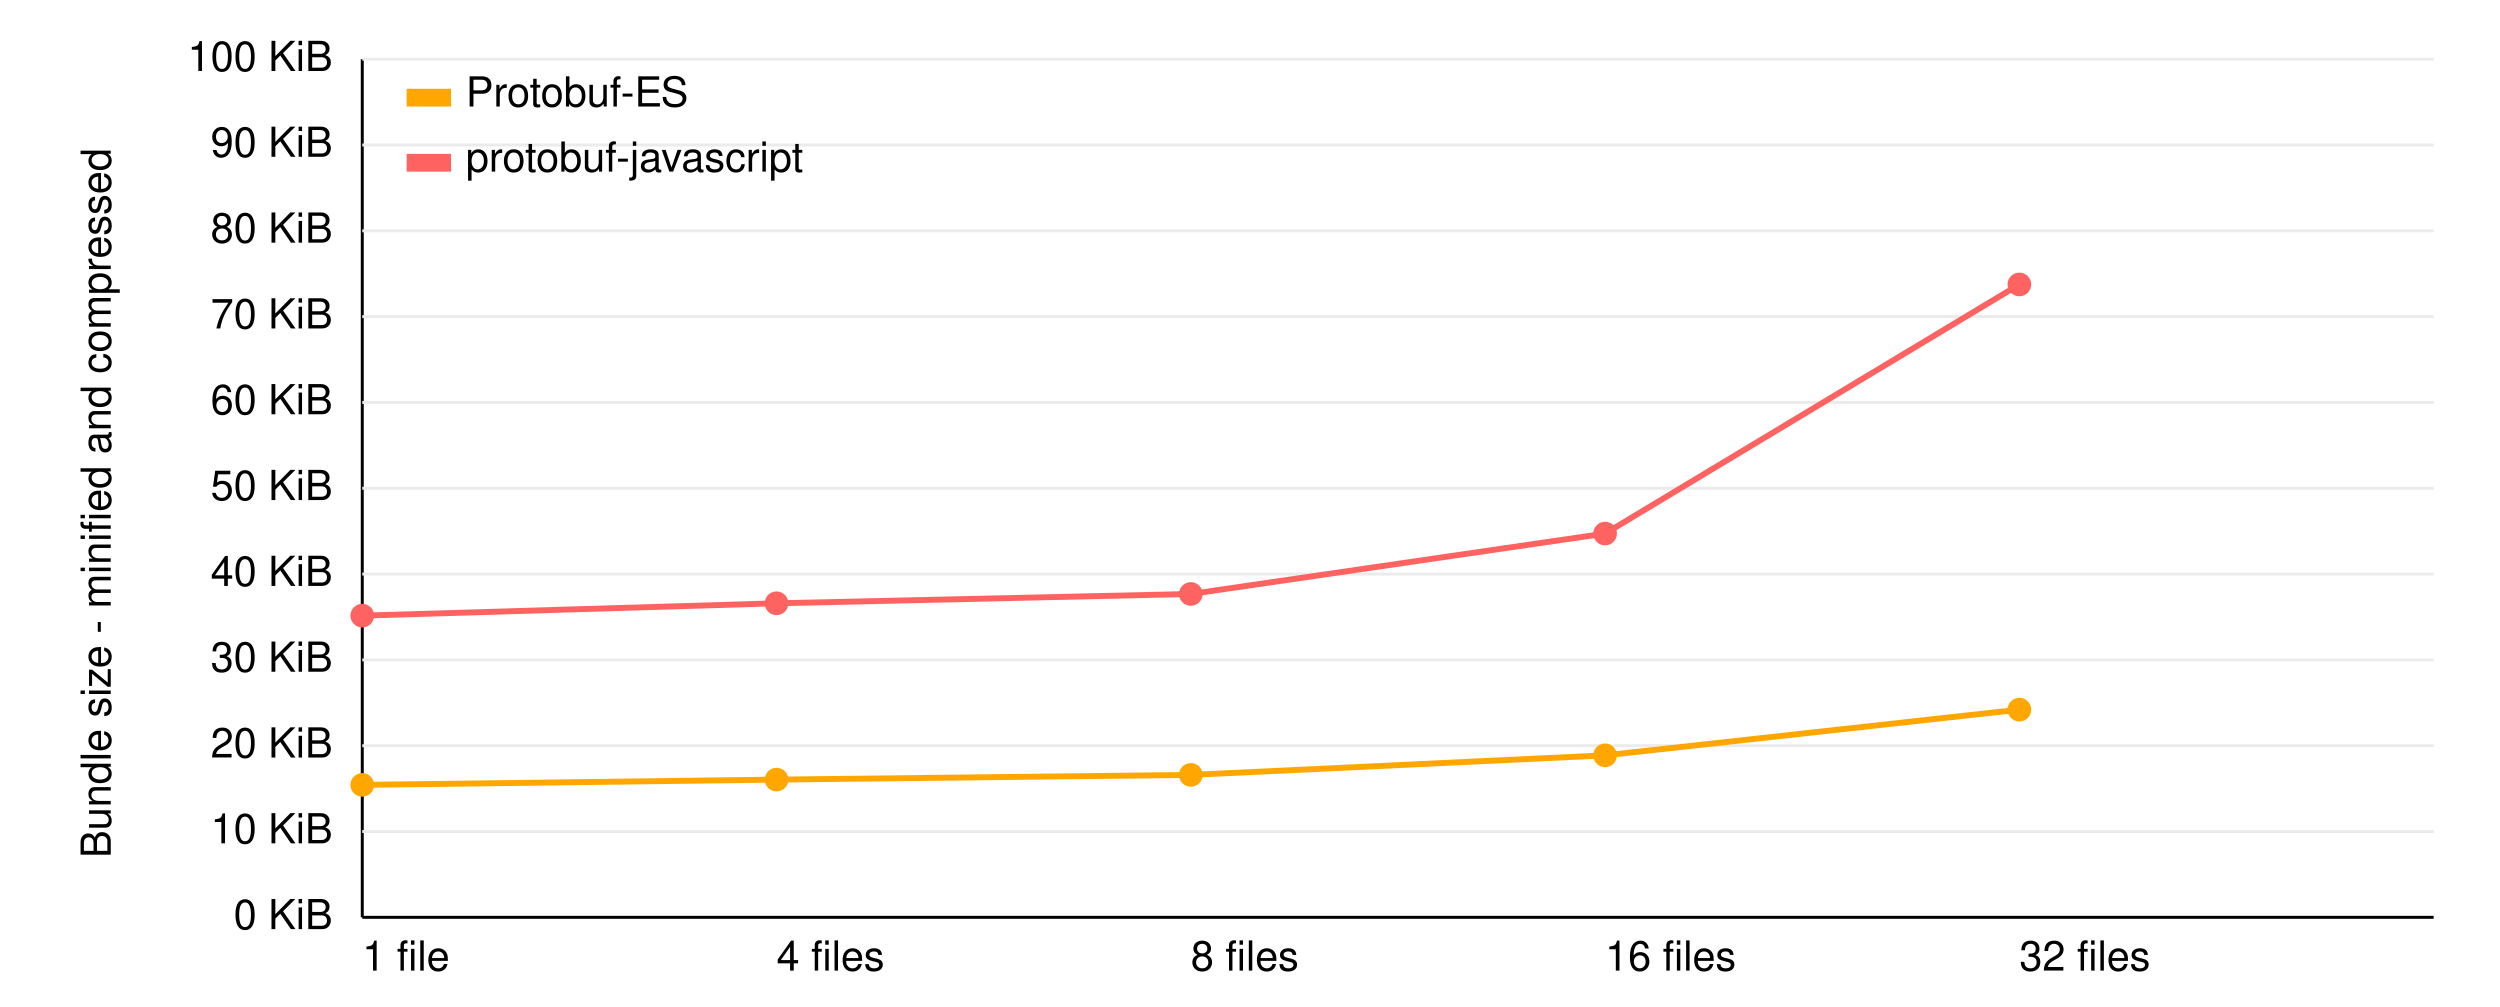
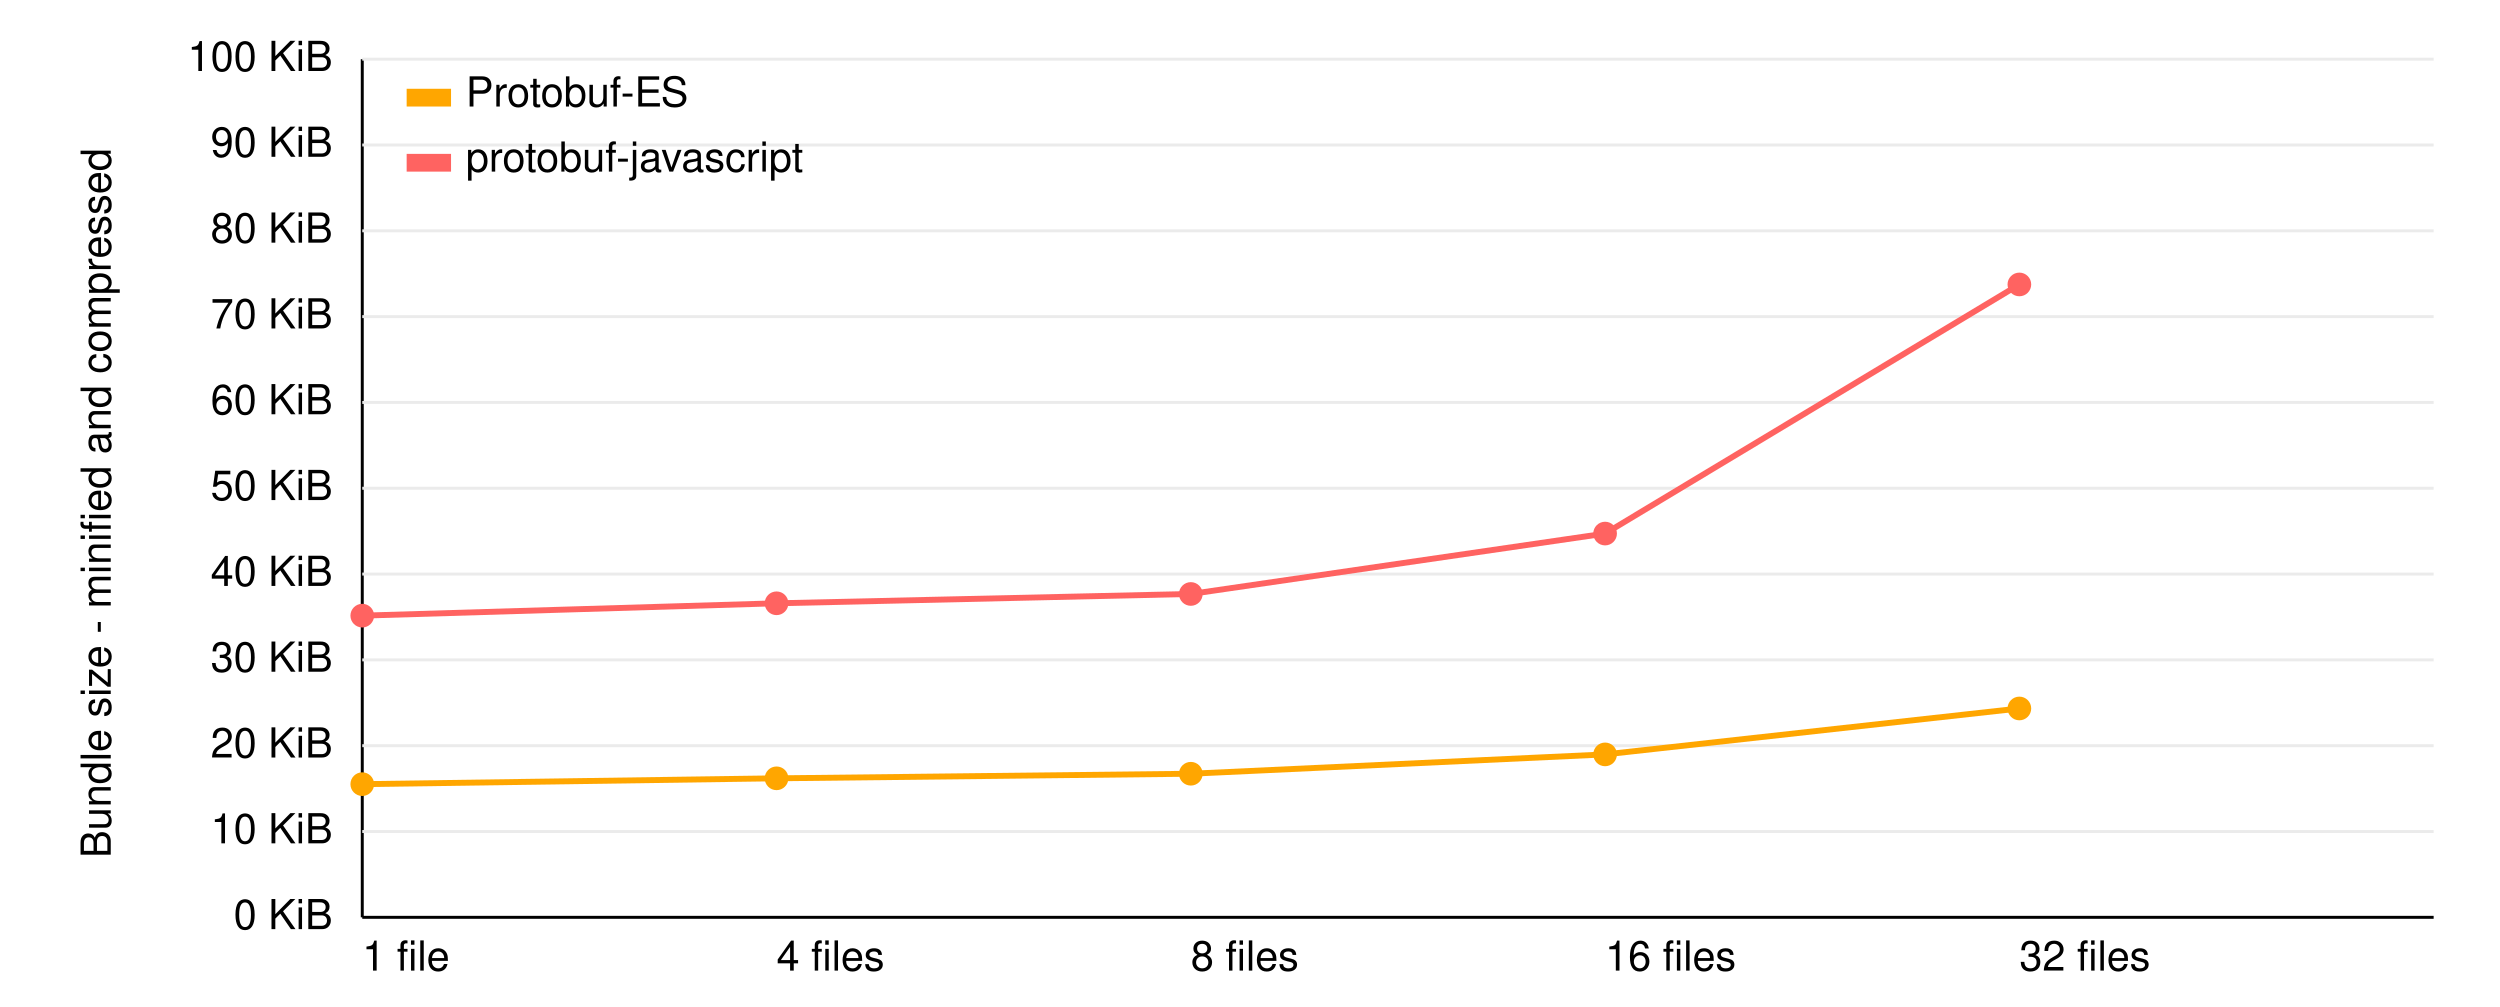
<svg xmlns="http://www.w3.org/2000/svg" version="1.1" width="820px" height="330px" viewBox="0 0 820 340" class="chart">
  <style>
      
      text {
        font: 14px Verdana, Helvetica, Arial, sans-serif;
      }
      
    </style>
  <g transform="translate(110,310)">
    <line y1="0" x2="700" stroke="black" />
    <text x="0" y="18" text-anchor="start">1 file</text>
    <text x="140" y="18" text-anchor="start">4 files</text>
    <text x="280" y="18" text-anchor="start">8 files</text>
    <text x="420" y="18" text-anchor="start">16 files</text>
    <text x="560" y="18" text-anchor="start">32 files</text>
  </g>
  <g transform="translate(110, 20)">
    <line x1="0" x2="0" y1="0" y2="290" stroke="black" />
    <g transform="rotate(-90), translate(-150,-85)">
      <text text-anchor="middle">Bundle size - minified and compressed</text>
    </g>
    <text x="-10" y="4" text-anchor="end">100 KiB</text>
    <line x1="0" x2="700" y1="0" y2="0" stroke="#ebebeb" />
    <text x="-10" y="33" text-anchor="end">90 KiB</text>
    <line x1="0" x2="700" y1="29" y2="29" stroke="#ebebeb" />
    <text x="-10" y="62" text-anchor="end">80 KiB</text>
    <line x1="0" x2="700" y1="58" y2="58" stroke="#ebebeb" />
    <text x="-10" y="91" text-anchor="end">70 KiB</text>
    <line x1="0" x2="700" y1="87" y2="87" stroke="#ebebeb" />
    <text x="-10" y="120" text-anchor="end">60 KiB</text>
    <line x1="0" x2="700" y1="116" y2="116" stroke="#ebebeb" />
    <text x="-10" y="149" text-anchor="end">50 KiB</text>
    <line x1="0" x2="700" y1="145" y2="145" stroke="#ebebeb" />
    <text x="-10" y="178" text-anchor="end">40 KiB</text>
    <line x1="0" x2="700" y1="174" y2="174" stroke="#ebebeb" />
    <text x="-10" y="207" text-anchor="end">30 KiB</text>
    <line x1="0" x2="700" y1="203" y2="203" stroke="#ebebeb" />
    <text x="-10" y="236" text-anchor="end">20 KiB</text>
    <line x1="0" x2="700" y1="232" y2="232" stroke="#ebebeb" />
    <text x="-10" y="265" text-anchor="end">10 KiB</text>
    <line x1="0" x2="700" y1="261" y2="261" stroke="#ebebeb" />
    <text x="-10" y="294" text-anchor="end">0 KiB</text>
  </g>
  <g transform="translate(110, 20)">
-     <polyline fill="none" stroke="#ffa600" stroke-width="2" points="0,245.245 140,243.461 280,241.867 420,235.257 560,219.814">
+     <polyline fill="none" stroke="#ffa600" stroke-width="2" points="0,244.999 140,243.025 280,241.476 420,234.94 560,219.42">
    </polyline>
-     <circle cx="0" cy="245.245" r="4" fill="#ffa600" />
-     <circle cx="140" cy="243.461" r="4" fill="#ffa600" />
-     <circle cx="280" cy="241.867" r="4" fill="#ffa600" />
-     <circle cx="420" cy="235.257" r="4" fill="#ffa600" />
-     <circle cx="560" cy="219.814" r="4" fill="#ffa600" />
+     <circle cx="0" cy="244.999" r="4" fill="#ffa600" />
+     <circle cx="140" cy="243.025" r="4" fill="#ffa600" />
+     <circle cx="280" cy="241.476" r="4" fill="#ffa600" />
+     <circle cx="420" cy="234.94" r="4" fill="#ffa600" />
+     <circle cx="560" cy="219.42" r="4" fill="#ffa600" />
  </g>
  <g transform="translate(110, 20)">
    <polyline fill="none" stroke="#ff6361" stroke-width="2" points="0,188.05 140,183.875 280,180.726 420,160.313 560,76.125">
    </polyline>
    <circle cx="0" cy="188.05" r="4" fill="#ff6361" />
    <circle cx="140" cy="183.875" r="4" fill="#ff6361" />
    <circle cx="280" cy="180.726" r="4" fill="#ff6361" />
    <circle cx="420" cy="160.313" r="4" fill="#ff6361" />
    <circle cx="560" cy="76.125" r="4" fill="#ff6361" />
  </g>
  <g transform="translate(125, 30)">
    <g transform="translate(0, 0)">
      <rect width="15" height="6" fill="#ffa600" />
      <text x="20" y="6">Protobuf-ES</text>
    </g>
    <g transform="translate(0, 22)">
      <rect width="15" height="6" fill="#ff6361" />
      <text x="20" y="6">protobuf-javascript</text>
    </g>
  </g>
</svg>
